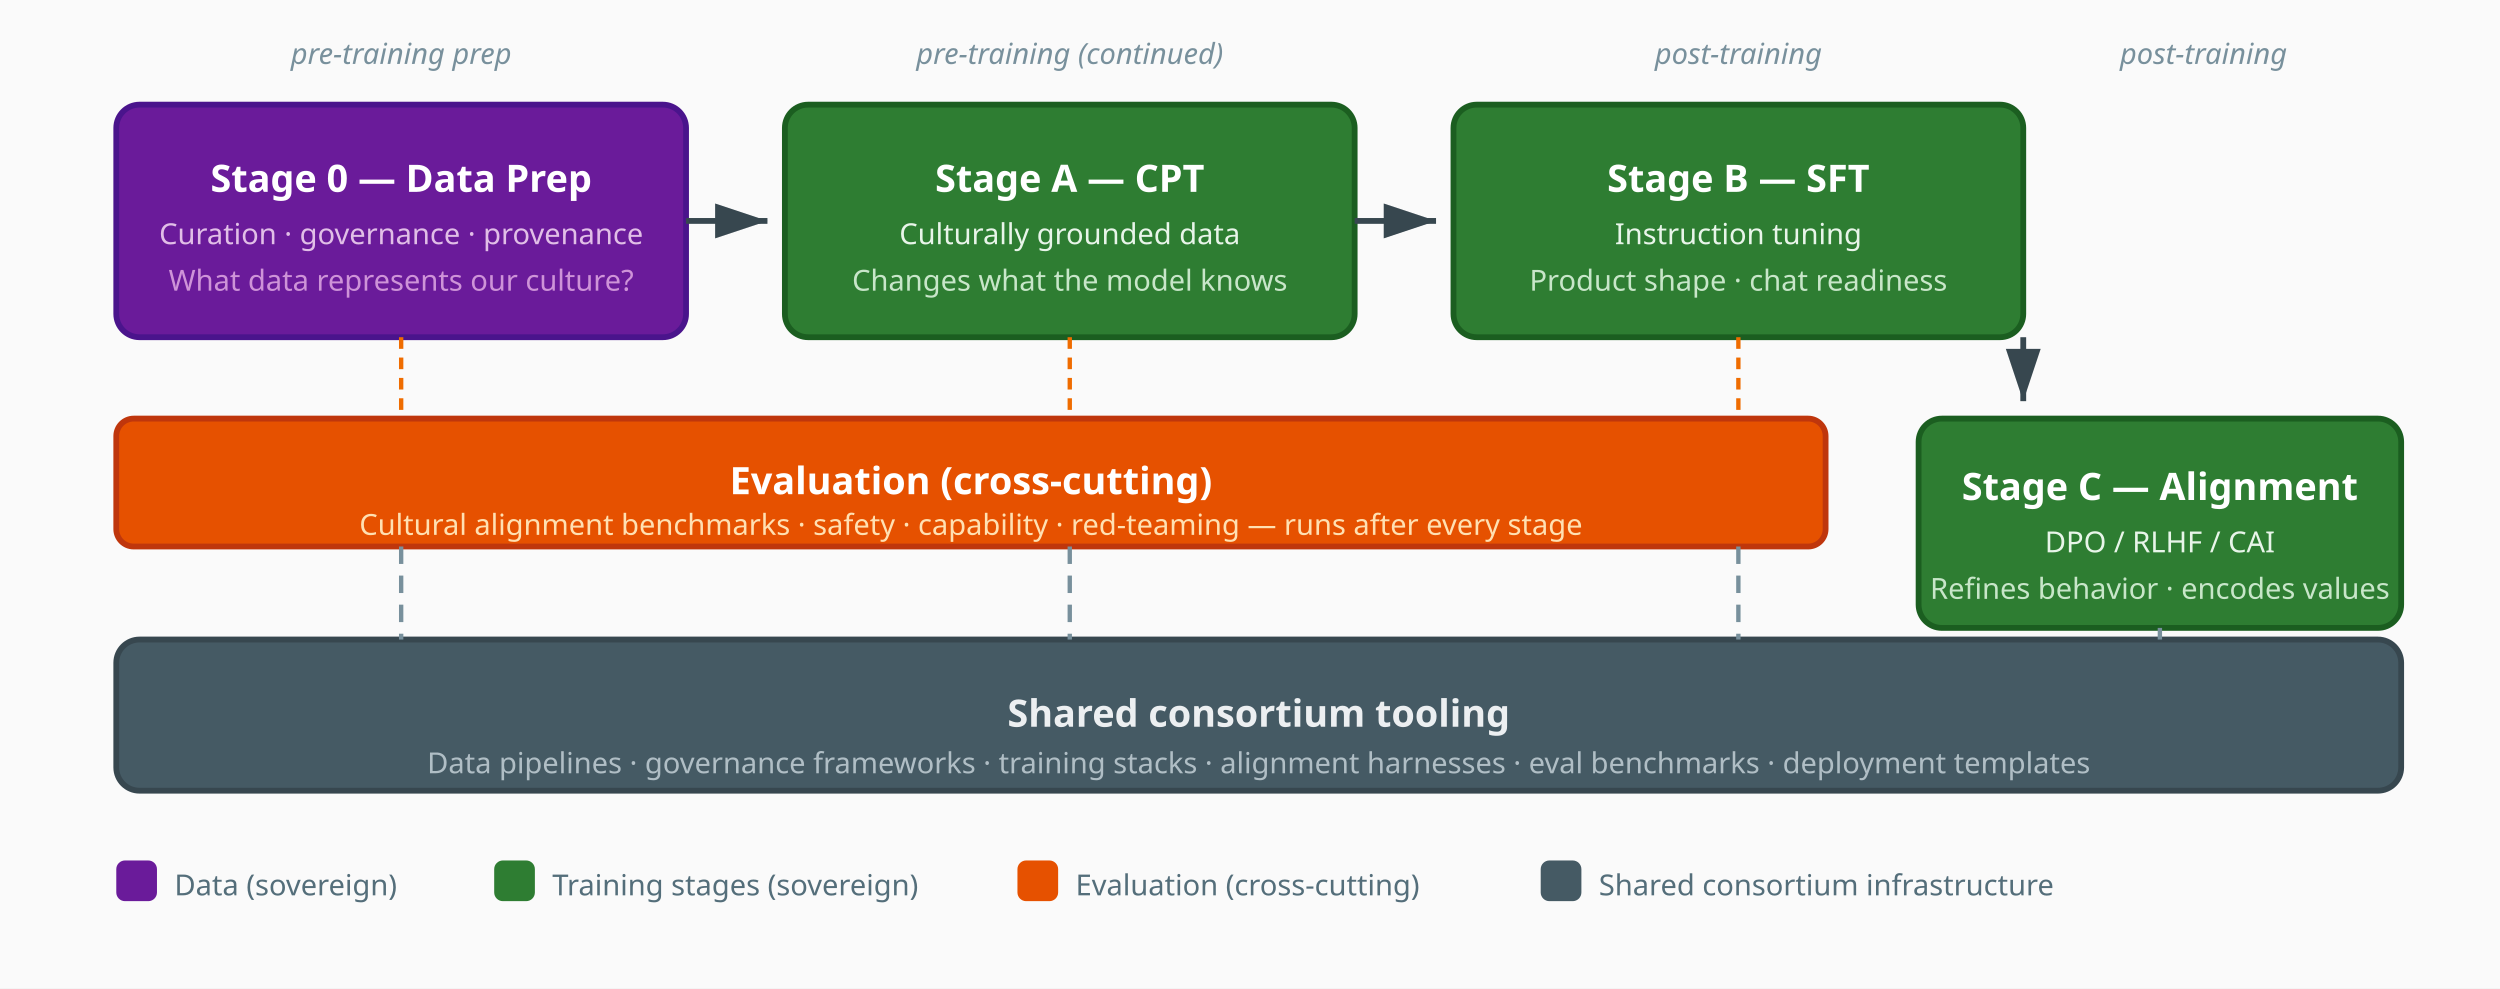
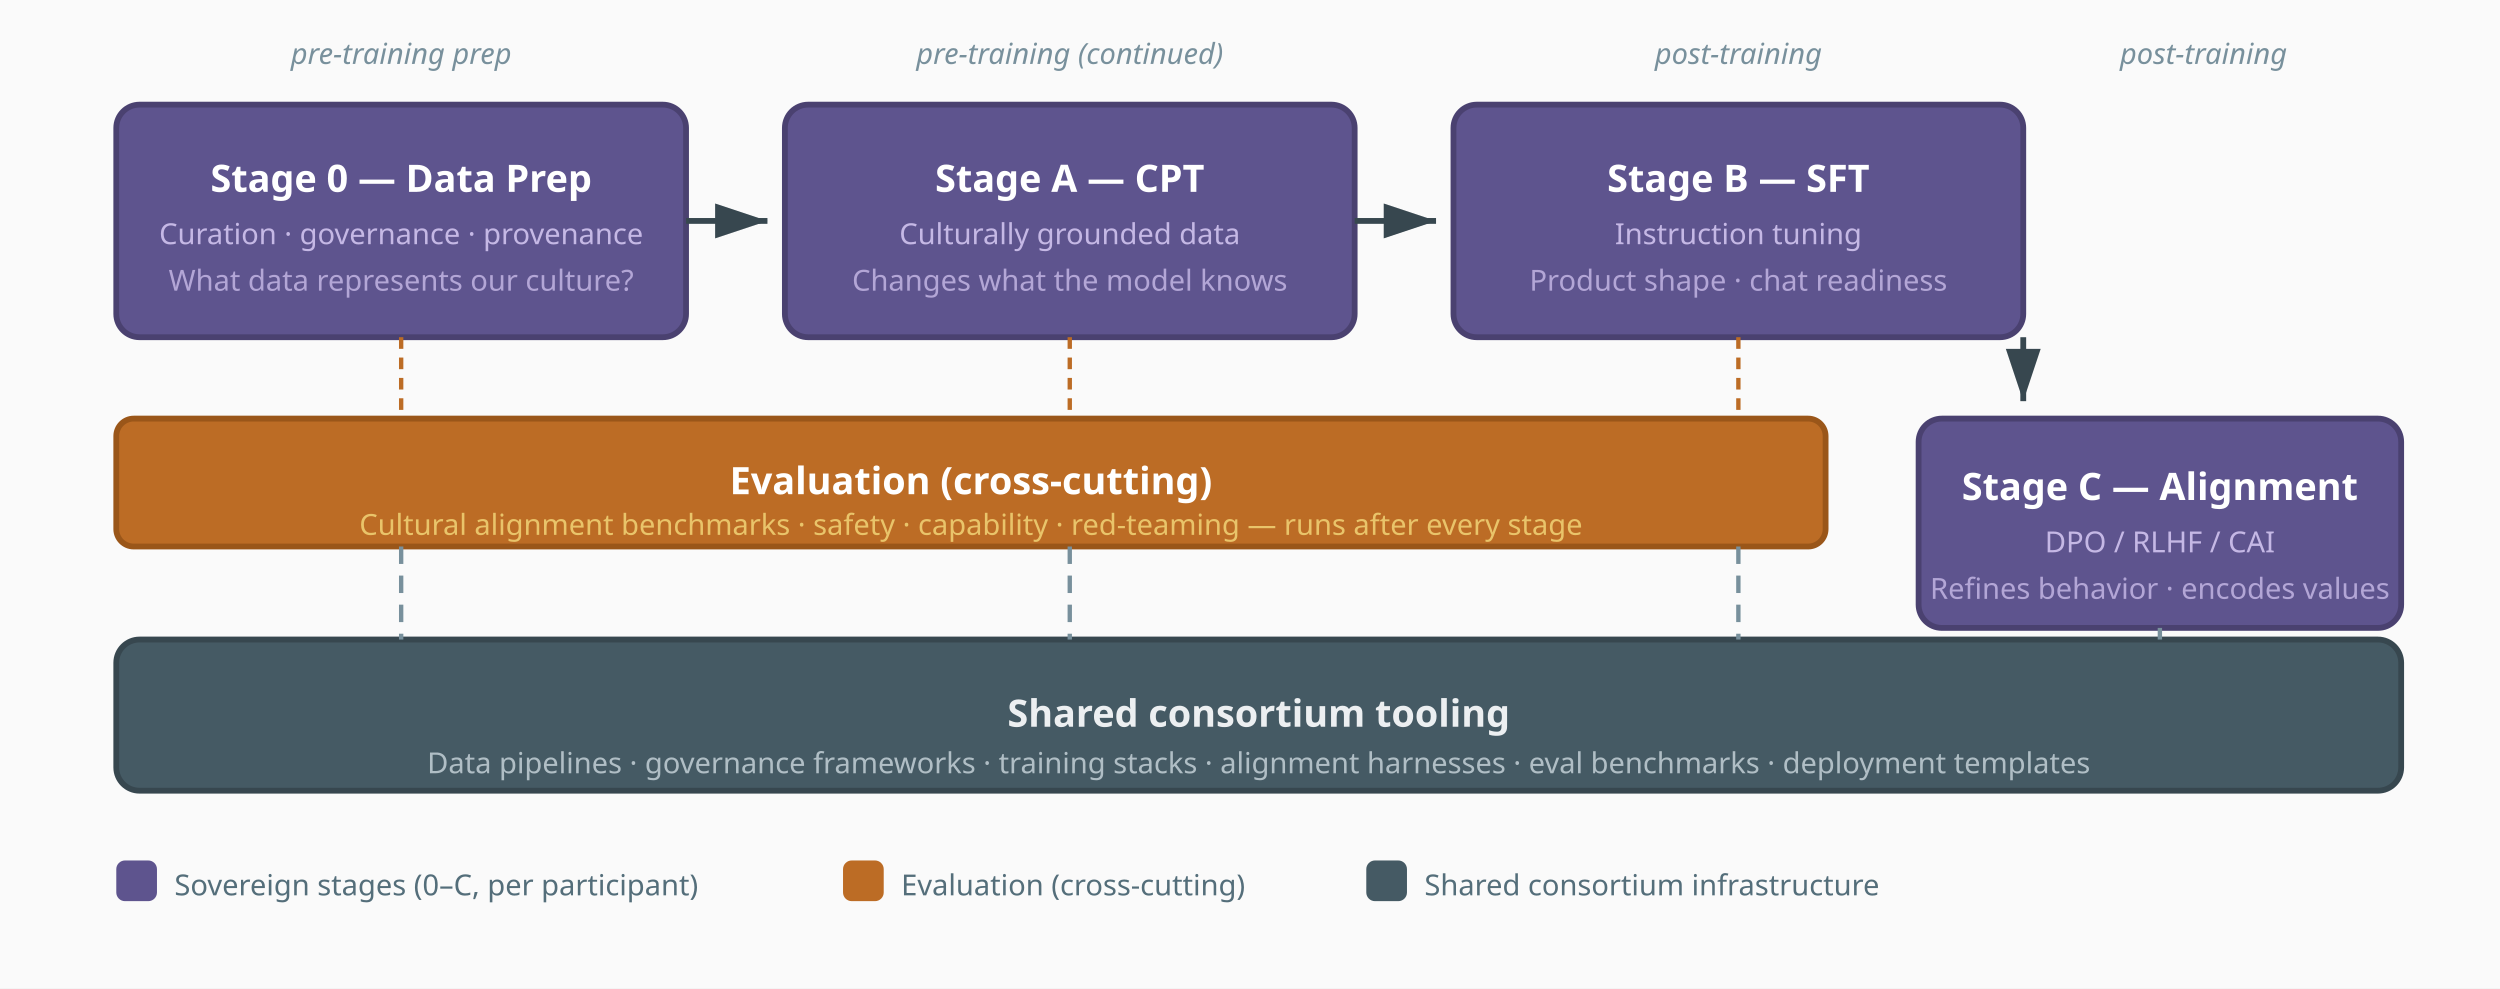
<svg xmlns="http://www.w3.org/2000/svg" viewBox="0 0 860 340" role="img" aria-labelledby="title desc">
  <defs>
    <marker id="a" markerWidth="10" markerHeight="10" refX="9" refY="3" orient="auto">
      <path d="M0,0 L0,6 L9,3 z" fill="#37474f" />
    </marker>
  </defs>
  <rect width="860" height="340" fill="#fafafa" />
  <text x="138" y="22" text-anchor="middle" fill="#78909c" font-family="system-ui,Segoe UI,sans-serif" font-size="10" font-style="italic">pre-training prep</text>
  <text x="368" y="22" text-anchor="middle" fill="#78909c" font-family="system-ui,Segoe UI,sans-serif" font-size="10" font-style="italic">pre-training (continued)</text>
  <text x="598" y="22" text-anchor="middle" fill="#78909c" font-family="system-ui,Segoe UI,sans-serif" font-size="10" font-style="italic">post-training</text>
  <text x="758" y="22" text-anchor="middle" fill="#78909c" font-family="system-ui,Segoe UI,sans-serif" font-size="10" font-style="italic">post-training</text>
-   <rect x="40" y="36" width="196" height="80" rx="8" fill="#6a1b9a" stroke="#4a148c" stroke-width="2" />
+   <rect x="40" y="36" width="196" height="80" rx="8" fill="#5e548e" stroke="#4a4170" stroke-width="2" />
  <text x="138" y="66" text-anchor="middle" fill="#fff" font-family="system-ui,Segoe UI,sans-serif" font-size="13" font-weight="600">Stage 0 — Data Prep</text>
-   <text x="138" y="84" text-anchor="middle" fill="#e1bee7" font-family="system-ui,Segoe UI,sans-serif" font-size="10">Curation · governance · provenance</text>
-   <text x="138" y="100" text-anchor="middle" fill="#ce93d8" font-family="system-ui,Segoe UI,sans-serif" font-size="10">What data represents our culture?</text>
-   <rect x="270" y="36" width="196" height="80" rx="8" fill="#2e7d32" stroke="#1b5e20" stroke-width="2" />
+   <text x="138" y="84" text-anchor="middle" fill="#c5b8e5" font-family="system-ui,Segoe UI,sans-serif" font-size="10">Curation · governance · provenance</text>
+   <text x="138" y="100" text-anchor="middle" fill="#b3a6d6" font-family="system-ui,Segoe UI,sans-serif" font-size="10">What data represents our culture?</text>
+   <rect x="270" y="36" width="196" height="80" rx="8" fill="#5e548e" stroke="#4a4170" stroke-width="2" />
  <text x="368" y="66" text-anchor="middle" fill="#fff" font-family="system-ui,Segoe UI,sans-serif" font-size="13" font-weight="600">Stage A — CPT</text>
-   <text x="368" y="84" text-anchor="middle" fill="#e8f5e9" font-family="system-ui,Segoe UI,sans-serif" font-size="10">Culturally grounded data</text>
-   <text x="368" y="100" text-anchor="middle" fill="#c8e6c9" font-family="system-ui,Segoe UI,sans-serif" font-size="10">Changes what the model knows</text>
-   <rect x="500" y="36" width="196" height="80" rx="8" fill="#2e7d32" stroke="#1b5e20" stroke-width="2" />
+   <text x="368" y="84" text-anchor="middle" fill="#c5b8e5" font-family="system-ui,Segoe UI,sans-serif" font-size="10">Culturally grounded data</text>
+   <text x="368" y="100" text-anchor="middle" fill="#b3a6d6" font-family="system-ui,Segoe UI,sans-serif" font-size="10">Changes what the model knows</text>
+   <rect x="500" y="36" width="196" height="80" rx="8" fill="#5e548e" stroke="#4a4170" stroke-width="2" />
  <text x="598" y="66" text-anchor="middle" fill="#fff" font-family="system-ui,Segoe UI,sans-serif" font-size="13" font-weight="600">Stage B — SFT</text>
-   <text x="598" y="84" text-anchor="middle" fill="#e8f5e9" font-family="system-ui,Segoe UI,sans-serif" font-size="10">Instruction tuning</text>
-   <text x="598" y="100" text-anchor="middle" fill="#c8e6c9" font-family="system-ui,Segoe UI,sans-serif" font-size="10">Product shape · chat readiness</text>
-   <rect x="660" y="144" width="166" height="72" rx="8" fill="#2e7d32" stroke="#1b5e20" stroke-width="2" />
+   <text x="598" y="84" text-anchor="middle" fill="#c5b8e5" font-family="system-ui,Segoe UI,sans-serif" font-size="10">Instruction tuning</text>
+   <text x="598" y="100" text-anchor="middle" fill="#b3a6d6" font-family="system-ui,Segoe UI,sans-serif" font-size="10">Product shape · chat readiness</text>
+   <rect x="660" y="144" width="166" height="72" rx="8" fill="#5e548e" stroke="#4a4170" stroke-width="2" />
  <text x="743" y="172" text-anchor="middle" fill="#fff" font-family="system-ui,Segoe UI,sans-serif" font-size="13" font-weight="600">Stage C — Alignment</text>
-   <text x="743" y="190" text-anchor="middle" fill="#e8f5e9" font-family="system-ui,Segoe UI,sans-serif" font-size="10">DPO / RLHF / CAI</text>
-   <text x="743" y="206" text-anchor="middle" fill="#c8e6c9" font-family="system-ui,Segoe UI,sans-serif" font-size="10">Refines behavior · encodes values</text>
+   <text x="743" y="190" text-anchor="middle" fill="#c5b8e5" font-family="system-ui,Segoe UI,sans-serif" font-size="10">DPO / RLHF / CAI</text>
+   <text x="743" y="206" text-anchor="middle" fill="#b3a6d6" font-family="system-ui,Segoe UI,sans-serif" font-size="10">Refines behavior · encodes values</text>
  <line x1="236" y1="76" x2="264" y2="76" stroke="#37474f" stroke-width="2" marker-end="url(#a)" />
  <line x1="466" y1="76" x2="494" y2="76" stroke="#37474f" stroke-width="2" marker-end="url(#a)" />
  <path d="M 696 116 L 696 138" fill="none" stroke="#37474f" stroke-width="2" marker-end="url(#a)" />
-   <rect x="40" y="144" width="588" height="44" rx="6" fill="#e65100" stroke="#bf360c" stroke-width="2" />
+   <rect x="40" y="144" width="588" height="44" rx="6" fill="#bc6c25" stroke="#9a5619" stroke-width="2" />
  <text x="334" y="170" text-anchor="middle" fill="#fff" font-family="system-ui,Segoe UI,sans-serif" font-size="13" font-weight="600">Evaluation (cross-cutting)</text>
-   <text x="334" y="184" text-anchor="middle" fill="#ffe0b2" font-family="system-ui,Segoe UI,sans-serif" font-size="10">Cultural alignment benchmarks · safety · capability · red-teaming — runs after every stage</text>
-   <line x1="138" y1="116" x2="138" y2="144" stroke="#ef6c00" stroke-width="1.5" stroke-dasharray="4 3" />
-   <line x1="368" y1="116" x2="368" y2="144" stroke="#ef6c00" stroke-width="1.5" stroke-dasharray="4 3" />
-   <line x1="598" y1="116" x2="598" y2="144" stroke="#ef6c00" stroke-width="1.5" stroke-dasharray="4 3" />
+   <text x="334" y="184" text-anchor="middle" fill="#e9c46a" font-family="system-ui,Segoe UI,sans-serif" font-size="10">Cultural alignment benchmarks · safety · capability · red-teaming — runs after every stage</text>
+   <line x1="138" y1="116" x2="138" y2="144" stroke="#bc6c25" stroke-width="1.5" stroke-dasharray="4 3" />
+   <line x1="368" y1="116" x2="368" y2="144" stroke="#bc6c25" stroke-width="1.5" stroke-dasharray="4 3" />
+   <line x1="598" y1="116" x2="598" y2="144" stroke="#bc6c25" stroke-width="1.5" stroke-dasharray="4 3" />
  <rect x="40" y="220" width="786" height="52" rx="8" fill="#455a64" stroke="#37474f" stroke-width="2" />
  <text x="433" y="250" text-anchor="middle" fill="#eceff1" font-family="system-ui,Segoe UI,sans-serif" font-size="13" font-weight="600">Shared consortium tooling</text>
  <text x="433" y="266" text-anchor="middle" fill="#b0bec5" font-family="system-ui,Segoe UI,sans-serif" font-size="10">Data pipelines · governance frameworks · training stacks · alignment harnesses · eval benchmarks · deployment templates</text>
  <line x1="138" y1="188" x2="138" y2="220" stroke="#78909c" stroke-width="1.5" stroke-dasharray="6 4" />
  <line x1="368" y1="188" x2="368" y2="220" stroke="#78909c" stroke-width="1.5" stroke-dasharray="6 4" />
  <line x1="598" y1="188" x2="598" y2="220" stroke="#78909c" stroke-width="1.5" stroke-dasharray="6 4" />
  <line x1="743" y1="216" x2="743" y2="220" stroke="#78909c" stroke-width="1.5" stroke-dasharray="6 4" />
-   <rect x="40" y="296" width="14" height="14" rx="3" fill="#6a1b9a" />
-   <text x="60" y="308" fill="#546e7a" font-family="system-ui,Segoe UI,sans-serif" font-size="10">Data (sovereign)</text>
-   <rect x="170" y="296" width="14" height="14" rx="3" fill="#2e7d32" />
-   <text x="190" y="308" fill="#546e7a" font-family="system-ui,Segoe UI,sans-serif" font-size="10">Training stages (sovereign)</text>
-   <rect x="350" y="296" width="14" height="14" rx="3" fill="#e65100" />
-   <text x="370" y="308" fill="#546e7a" font-family="system-ui,Segoe UI,sans-serif" font-size="10">Evaluation (cross-cutting)</text>
-   <rect x="530" y="296" width="14" height="14" rx="3" fill="#455a64" />
-   <text x="550" y="308" fill="#546e7a" font-family="system-ui,Segoe UI,sans-serif" font-size="10">Shared consortium infrastructure</text>
+   <rect x="40" y="296" width="14" height="14" rx="3" fill="#5e548e" />
+   <text x="60" y="308" fill="#546e7a" font-family="system-ui,Segoe UI,sans-serif" font-size="10">Sovereign stages (0–C, per participant)</text>
+   <rect x="290" y="296" width="14" height="14" rx="3" fill="#bc6c25" />
+   <text x="310" y="308" fill="#546e7a" font-family="system-ui,Segoe UI,sans-serif" font-size="10">Evaluation (cross-cutting)</text>
+   <rect x="470" y="296" width="14" height="14" rx="3" fill="#455a64" />
+   <text x="490" y="308" fill="#546e7a" font-family="system-ui,Segoe UI,sans-serif" font-size="10">Shared consortium infrastructure</text>
</svg>
